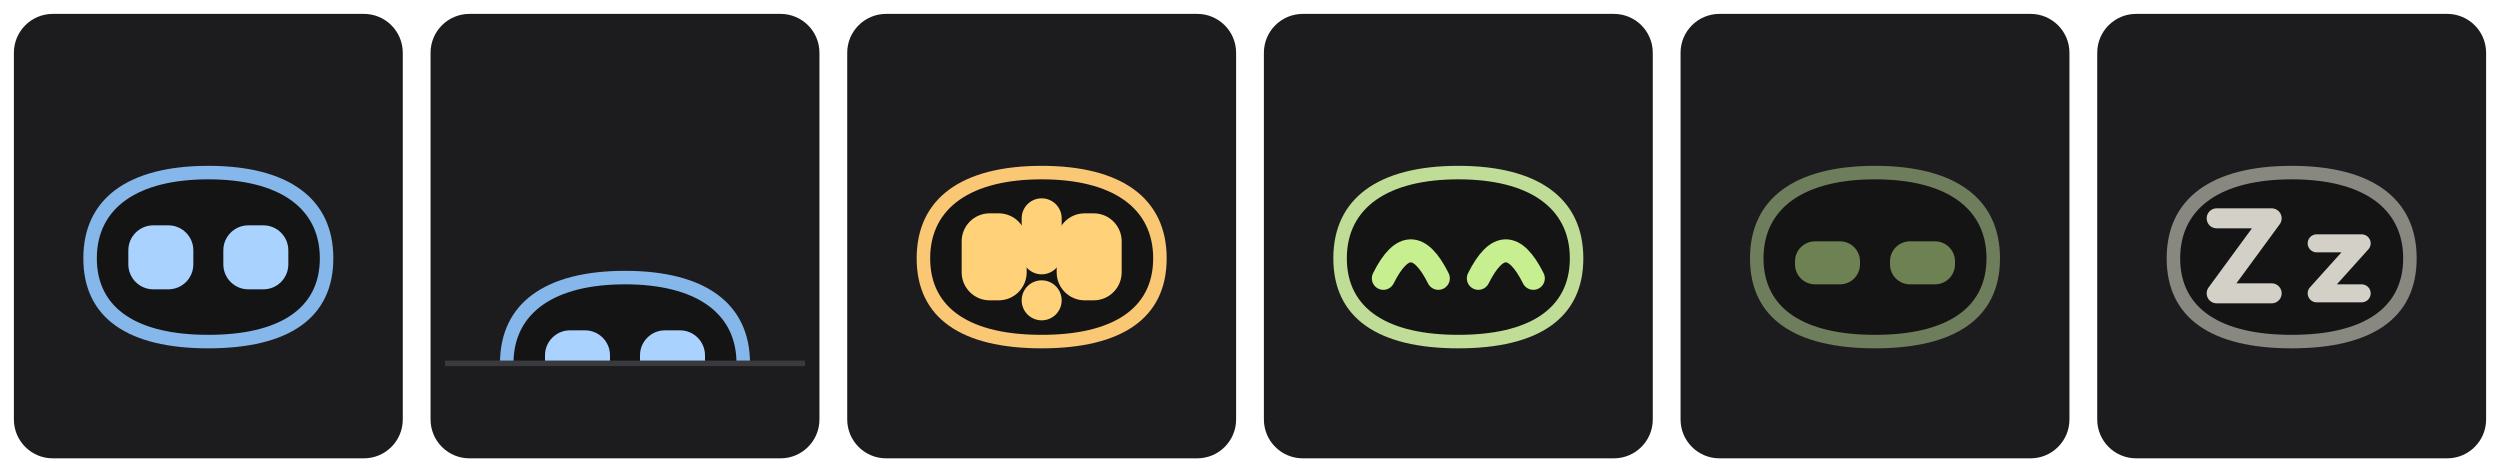
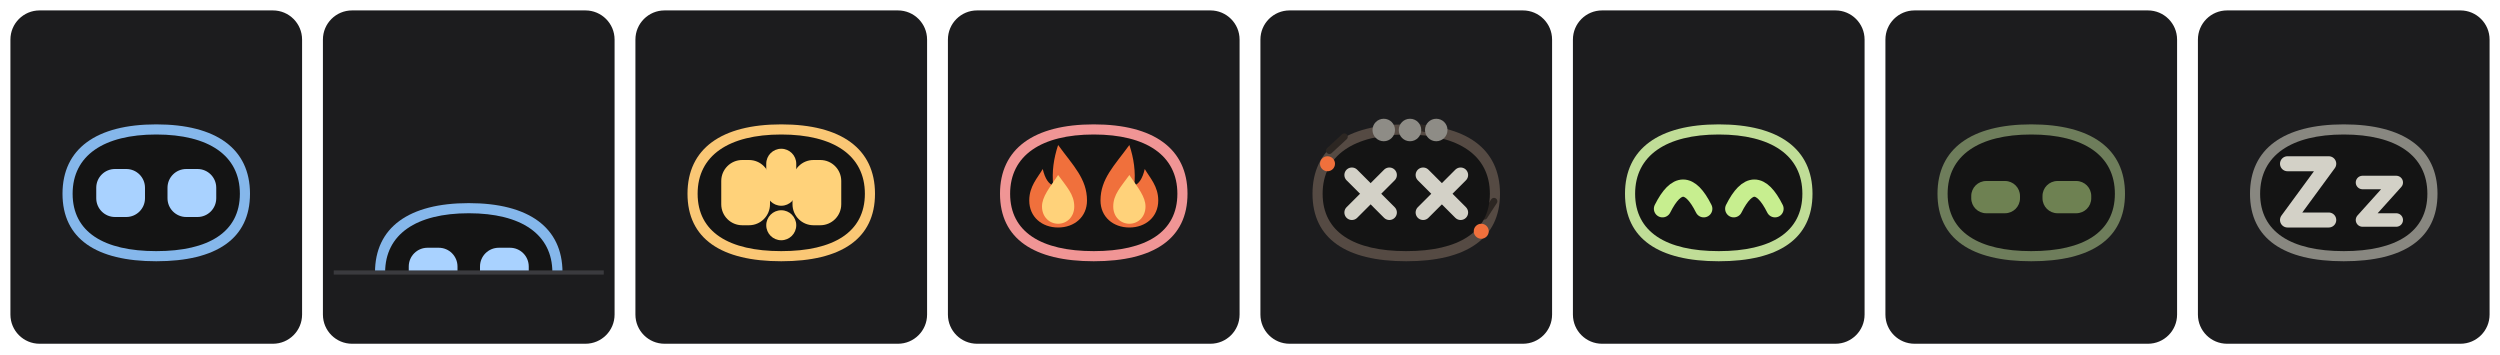
- <svg xmlns="http://www.w3.org/2000/svg" width="900" height="170" viewBox="0 0 900 170">
+ <svg xmlns="http://www.w3.org/2000/svg" width="1200" height="170" viewBox="0 0 1200 170">
  <style>
.a{transform-box:fill-box;transform-origin:center}
@keyframes scan{0%,100%{transform:translateX(-3px)}50%{transform:translateX(3px)}}
@keyframes shake{0%,100%{transform:translateY(0) rotate(0)}25%{transform:translateY(-3px) rotate(-5deg)}75%{transform:translateY(-3px) rotate(5deg)}}
@keyframes altA{0%,44%{opacity:1}50%,94%{opacity:0}100%{opacity:1}}
@keyframes altB{0%,44%{opacity:0}50%,94%{opacity:1}100%{opacity:0}}
@keyframes hop{0%,60%,100%{transform:translateY(0)}30%{transform:translateY(-5px)}}
@keyframes blink{0%,88%,100%{transform:scaleY(1)}94%{transform:scaleY(.1)}}
@keyframes breathe{0%,100%{transform:translateY(0)}50%{transform:translateY(1.5px)}}
@keyframes z1{0%,100%{opacity:1}50%{opacity:.35}}
@keyframes z2{0%,100%{opacity:.35}50%{opacity:1}}
@keyframes droop{0%,100%{transform:scaleY(1)}50%{transform:scaleY(.8)}}
@keyframes peek{0%,38%{transform:translateY(0)}48%,68%{transform:translateY(-4.5px)}78%,100%{transform:translateY(0)}}
@keyframes scan26{0%,100%{transform:translateX(-2.6px)}50%{transform:translateX(2.6px)}}
@keyframes blink2{0%,89.9%{transform:scaleY(1)}90%,94%{transform:scaleY(.1)}94.1%,100%{transform:scaleY(1)}}
+ @keyframes panic{0%,100%{transform:translateX(0) rotate(4deg)}25%{transform:translateX(1.4px) rotate(0)}50%{transform:translateX(0) rotate(-4deg)}75%{transform:translateX(-1.4px) rotate(0)}}
+ @keyframes flicker{0%,100%{transform:scaleY(1.02) skewX(5deg)}25%{transform:scaleY(1.12) skewX(0)}50%{transform:scaleY(1.02) skewX(-5deg)}75%{transform:scaleY(.92) skewX(0)}}
+ @keyframes core{0%,100%{transform:scaleY(.975)}25%{transform:scaleY(1.15)}75%{transform:scaleY(.8)}}
+ @keyframes slump{0%,100%{transform:rotate(-5deg)}25%{transform:rotate(-4deg)}75%{transform:rotate(-6deg)}}
+ @keyframes ember{0%,100%{opacity:.25}50%{opacity:1}}
+ @keyframes smoke{0%{transform:translate(0,0) scale(.6);opacity:0}50%{opacity:.7}100%{transform:translate(3px,-16px) scale(1.4);opacity:0}}
@keyframes drop{0%{transform:translateY(-2px);opacity:0}20%,80%{opacity:1}100%{transform:translateY(9px);opacity:0}}
.scan{animation:scan 1.3s ease-in-out infinite}.slow{animation:scan 4s ease-in-out infinite}
.shake{animation:shake .9s ease-in-out infinite}
.altA{animation:altA 1.6s steps(1,end) infinite}.altB{animation:altB 1.6s steps(1,end) infinite}
.hop{animation:hop 1.5s ease-in-out infinite}.blink{animation:blink 5s ease-in-out infinite}
.breathe{animation:breathe 3.2s ease-in-out infinite}
.z1{animation:z1 2.4s ease-in-out infinite}.z2{animation:z2 2.4s ease-in-out infinite}
.droop{animation:droop 2.6s ease-in-out infinite}.drop{animation:drop 1.6s ease-in infinite}
.peek{animation:peek 5s ease-in-out infinite}.slow2{animation:scan26 4s ease-in-out infinite}.blink2{animation:blink2 5s linear infinite}
+ .panic{animation:panic .32s ease-in-out infinite}.flame,.core,.smoke{transform-box:fill-box;transform-origin:50% 100%}.smoke{transform-origin:center}.flame{animation:flicker .42s ease-in-out infinite}.flameR{animation-delay:-.21s}.core{animation:core .3s ease-in-out infinite}.coreR{animation-delay:-.15s}.slump{animation:slump 3s ease-in-out infinite}.ember{animation:ember 1.4s ease-in-out infinite}.ember2{animation-delay:-.7s}.smoke{animation:smoke 2.6s linear infinite}.smoke2{animation-delay:-.867s}.smoke3{animation-delay:-1.733s}
 text{font-family:-apple-system, BlinkMacSystemFont, 'Segoe UI', Helvetica, Arial, sans-serif}</style>
  <rect x="5" y="5" width="140" height="160" rx="14" fill="#1c1c1e" />
  <g transform="translate(21 48) scale(1.8)">
    <g>
      <path d="M30 6.5 C46 6.5 55 13 55 25 C55 37 46 43 30 43 C14 43 5 37 5 25 C5 13 14 6.5 30 6.5 Z" fill="#85B7EB" />
      <path d="M30 9.2 C44 9.2 52.3 14.8 52.3 25 C52.3 35.2 44 40.3 30 40.3 C16 40.3 7.7 35.2 7.7 25 C7.7 14.8 16 9.2 30 9.2 Z" fill="#141414" />
      <g class="scan a">
        <rect x="14" y="18.4" width="13" height="12.8" rx="5" fill="#A9D2FF" />
        <rect x="33" y="18.4" width="13" height="12.8" rx="5" fill="#A9D2FF" />
      </g>
    </g>
  </g>
  <rect x="155" y="5" width="140" height="160" rx="14" fill="#1c1c1e" />
  <g transform="translate(171 48) scale(1.8)">
    <defs>
      <clipPath id="corte">
        <rect x="0" y="0" width="60" height="46" />
      </clipPath>
    </defs>
    <g clip-path="url(#corte)">
      <g transform="translate(0 21)">
        <g class="peek">
          <path d="M30 6.5 C46 6.5 55 13 55 25 C55 37 46 43 30 43 C14 43 5 37 5 25 C5 13 14 6.5 30 6.5 Z" fill="#85B7EB" />
          <path d="M30 9.2 C44 9.2 52.3 14.8 52.3 25 C52.3 35.2 44 40.3 30 40.3 C16 40.3 7.7 35.2 7.7 25 C7.7 14.8 16 9.2 30 9.2 Z" fill="#141414" />
          <g class="slow2 a">
            <g class="blink2 a">
              <rect x="14" y="18.4" width="13" height="12.8" rx="5" fill="#A9D2FF" />
              <rect x="33" y="18.4" width="13" height="12.8" rx="5" fill="#A9D2FF" />
            </g>
          </g>
        </g>
      </g>
    </g>
    <line x1="-6" y1="46" x2="66" y2="46" stroke="#3A3A3E" stroke-width="2" vector-effect="non-scaling-stroke" />
  </g>
  <rect x="305" y="5" width="140" height="160" rx="14" fill="#1c1c1e" />
  <g transform="translate(321 48) scale(1.8)">
    <g>
      <g class="shake a">
        <path d="M30 6.5 C46 6.5 55 13 55 25 C55 37 46 43 30 43 C14 43 5 37 5 25 C5 13 14 6.5 30 6.5 Z" fill="#FAC775" />
        <path d="M30 9.2 C44 9.2 52.3 14.8 52.3 25 C52.3 35.2 44 40.3 30 40.3 C16 40.3 7.7 35.2 7.7 25 C7.7 14.8 16 9.2 30 9.2 Z" fill="#141414" />
        <g class="altA" fill="#FFD27A">
          <rect x="14" y="16" width="13" height="17.4" rx="5.6" />
          <rect x="33" y="16" width="13" height="17.4" rx="5.6" />
        </g>
        <g class="altB" fill="#FFD27A">
          <rect x="26" y="13" width="8" height="15.2" rx="4" />
          <circle cx="30" cy="33.4" r="4" />
        </g>
      </g>
    </g>
  </g>
  <rect x="455" y="5" width="140" height="160" rx="14" fill="#1c1c1e" />
  <g transform="translate(471 48) scale(1.8)">
+     <g class="panic a">
+       <path d="M30 6.5 C46 6.5 55 13 55 25 C55 37 46 43 30 43 C14 43 5 37 5 25 C5 13 14 6.5 30 6.5 Z" fill="#F09595" />
+       <path d="M30 9.2 C44 9.2 52.3 14.8 52.3 25 C52.3 35.2 44 40.3 30 40.3 C16 40.3 7.7 35.2 7.7 25 C7.7 14.8 16 9.2 30 9.2 Z" fill="#141414" />
+       <g class="flame">
+         <path d="M20.5 12 C24.5 17.5 28.2 21 28.2 26.8 C28.2 31.2 24.8 34 20.5 34 C16.2 34 12.8 31.2 12.8 26.8 C12.8 23 15 20.8 16.4 18.4 C17 21 18 22.4 19.2 22.8 C18.8 19.2 19.3 15.6 20.5 12 Z" fill="#F0703C" />
+         <path class="core" d="M20.5 20 C22.8 23.2 24.8 25.2 24.8 28.4 C24.8 31.2 22.8 33 20.5 33 C18.2 33 16.2 31.2 16.2 28.4 C16.2 25.8 18.2 23.4 20.5 20 Z" fill="#FFD27A" />
+       </g>
+       <g class="flame flameR">
+         <path d="M39.5 12 C40.7 15.6 41.2 19.2 40.8 22.8 C42 22.4 43 21 43.6 18.4 C45 20.8 47.2 23 47.2 26.8 C47.2 31.2 43.8 34 39.5 34 C35.2 34 31.8 31.2 31.8 26.8 C31.8 21 35.5 17.5 39.5 12 Z" fill="#F0703C" />
+         <path class="core coreR" d="M39.5 20 C41.8 23.4 43.8 25.8 43.8 28.4 C43.8 31.2 41.8 33 39.5 33 C37.2 33 35.2 31.2 35.2 28.4 C35.2 25.2 37.2 23.2 39.5 20 Z" fill="#FFD27A" />
+       </g>
+     </g>
+   </g>
+   <rect x="605" y="5" width="140" height="160" rx="14" fill="#1c1c1e" />
+   <g transform="translate(621 48) scale(1.8)">
+     <g transform="translate(30 25)">
+       <g class="slump">
+         <g transform="translate(-30 -25)">
+           <path d="M30 6.5 C46 6.5 55 13 55 25 C55 37 46 43 30 43 C14 43 5 37 5 25 C5 13 14 6.5 30 6.5 Z" fill="#554A43" />
+           <g stroke="#2C2622" stroke-width="1.8" stroke-linecap="round">
+             <line x1="9.5" y1="13.5" x2="13.5" y2="9.8" />
+             <line x1="33" y1="7.2" x2="38.5" y2="8.4" />
+             <line x1="50.8" y1="31" x2="53.4" y2="27" />
+           </g>
+           <path d="M30 9.2 C44 9.2 52.3 14.8 52.3 25 C52.3 35.2 44 40.3 30 40.3 C16 40.3 7.7 35.2 7.7 25 C7.7 14.8 16 9.2 30 9.2 Z" fill="#141414" />
+           <g stroke="#D3D1C7" stroke-width="4" stroke-linecap="round">
+             <line x1="15.5" y1="20" x2="25.5" y2="30" />
+             <line x1="25.5" y1="20" x2="15.5" y2="30" />
+             <line x1="34.5" y1="20" x2="44.5" y2="30" />
+             <line x1="44.5" y1="20" x2="34.5" y2="30" />
+           </g>
+           <circle class="ember" cx="9" cy="17" r="2" fill="#F0703C" />
+           <circle class="ember ember2" cx="50" cy="35" r="2" fill="#F0703C" />
+           <circle class="smoke" cx="24" cy="8" r="3" fill="#8E8C86" />
+           <circle class="smoke smoke2" cx="38" cy="8" r="3" fill="#8E8C86" />
+           <circle class="smoke smoke3" cx="31" cy="8" r="3" fill="#8E8C86" />
+         </g>
+       </g>
+     </g>
+   </g>
+   <rect x="755" y="5" width="140" height="160" rx="14" fill="#1c1c1e" />
+   <g transform="translate(771 48) scale(1.8)">
    <g>
      <g class="hop a">
        <path d="M30 6.5 C46 6.5 55 13 55 25 C55 37 46 43 30 43 C14 43 5 37 5 25 C5 13 14 6.5 30 6.5 Z" fill="#C0DD97" />
        <path d="M30 9.2 C44 9.2 52.3 14.8 52.3 25 C52.3 35.2 44 40.3 30 40.3 C16 40.3 7.7 35.2 7.7 25 C7.7 14.8 16 9.2 30 9.2 Z" fill="#141414" />
        <g fill="none" stroke="#C7EE8F" stroke-width="4.6" stroke-linecap="round">
          <path d="M15 29 Q20.5 18 26 29" />
          <path d="M34 29 Q39.5 18 45 29" />
        </g>
      </g>
    </g>
  </g>
-   <rect x="605" y="5" width="140" height="160" rx="14" fill="#1c1c1e" />
-   <g transform="translate(621 48) scale(1.8)">
+   <rect x="905" y="5" width="140" height="160" rx="14" fill="#1c1c1e" />
+   <g transform="translate(921 48) scale(1.8)">
    <g>
      <path d="M30 6.5 C46 6.5 55 13 55 25 C55 37 46 43 30 43 C14 43 5 37 5 25 C5 13 14 6.5 30 6.5 Z" fill="#C0DD97" opacity="0.5" />
      <path d="M30 9.2 C44 9.2 52.3 14.8 52.3 25 C52.3 35.2 44 40.3 30 40.3 C16 40.3 7.7 35.2 7.7 25 C7.7 14.8 16 9.2 30 9.2 Z" fill="#141414" />
      <g class="blink a">
        <rect x="14" y="21.6" width="13" height="8.6" rx="4" fill="#C7EE8F" opacity=".5" />
        <rect x="33" y="21.6" width="13" height="8.6" rx="4" fill="#C7EE8F" opacity=".5" />
      </g>
    </g>
  </g>
-   <rect x="755" y="5" width="140" height="160" rx="14" fill="#1c1c1e" />
-   <g transform="translate(771 48) scale(1.8)">
+   <rect x="1055" y="5" width="140" height="160" rx="14" fill="#1c1c1e" />
+   <g transform="translate(1071 48) scale(1.8)">
    <g>
      <g class="breathe a">
        <path d="M30 6.5 C46 6.5 55 13 55 25 C55 37 46 43 30 43 C14 43 5 37 5 25 C5 13 14 6.5 30 6.5 Z" fill="#888780" />
        <path d="M30 9.2 C44 9.2 52.3 14.8 52.3 25 C52.3 35.2 44 40.3 30 40.3 C16 40.3 7.7 35.2 7.7 25 C7.7 14.8 16 9.2 30 9.2 Z" fill="#141414" />
        <polyline class="z1" points="15,17 26,17 15,32 26,32" fill="none" stroke="#D3D1C7" stroke-width="4" stroke-linecap="round" stroke-linejoin="round" />
        <polyline class="z2" points="35,22 44,22 35,32 44,32" fill="none" stroke="#D3D1C7" stroke-width="3.6" stroke-linecap="round" stroke-linejoin="round" />
      </g>
    </g>
  </g>
</svg>
